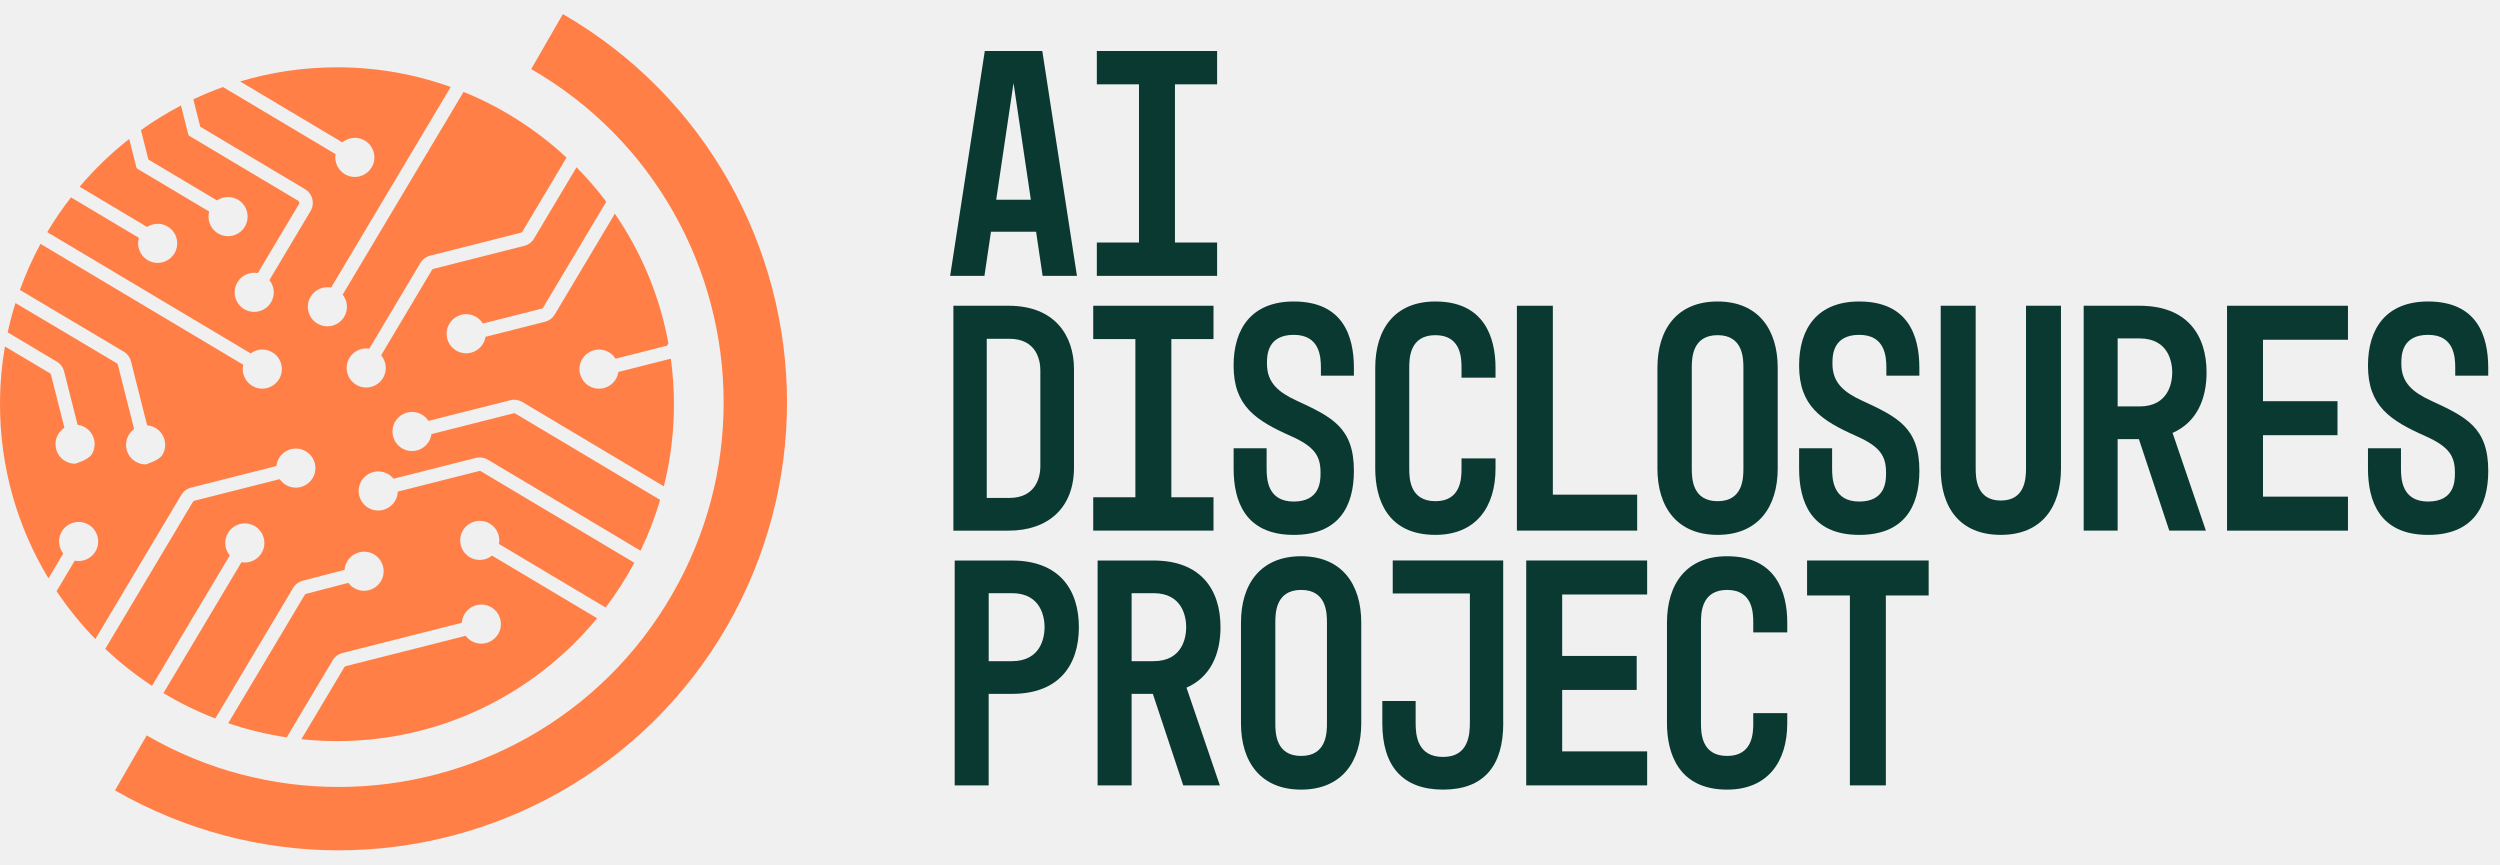
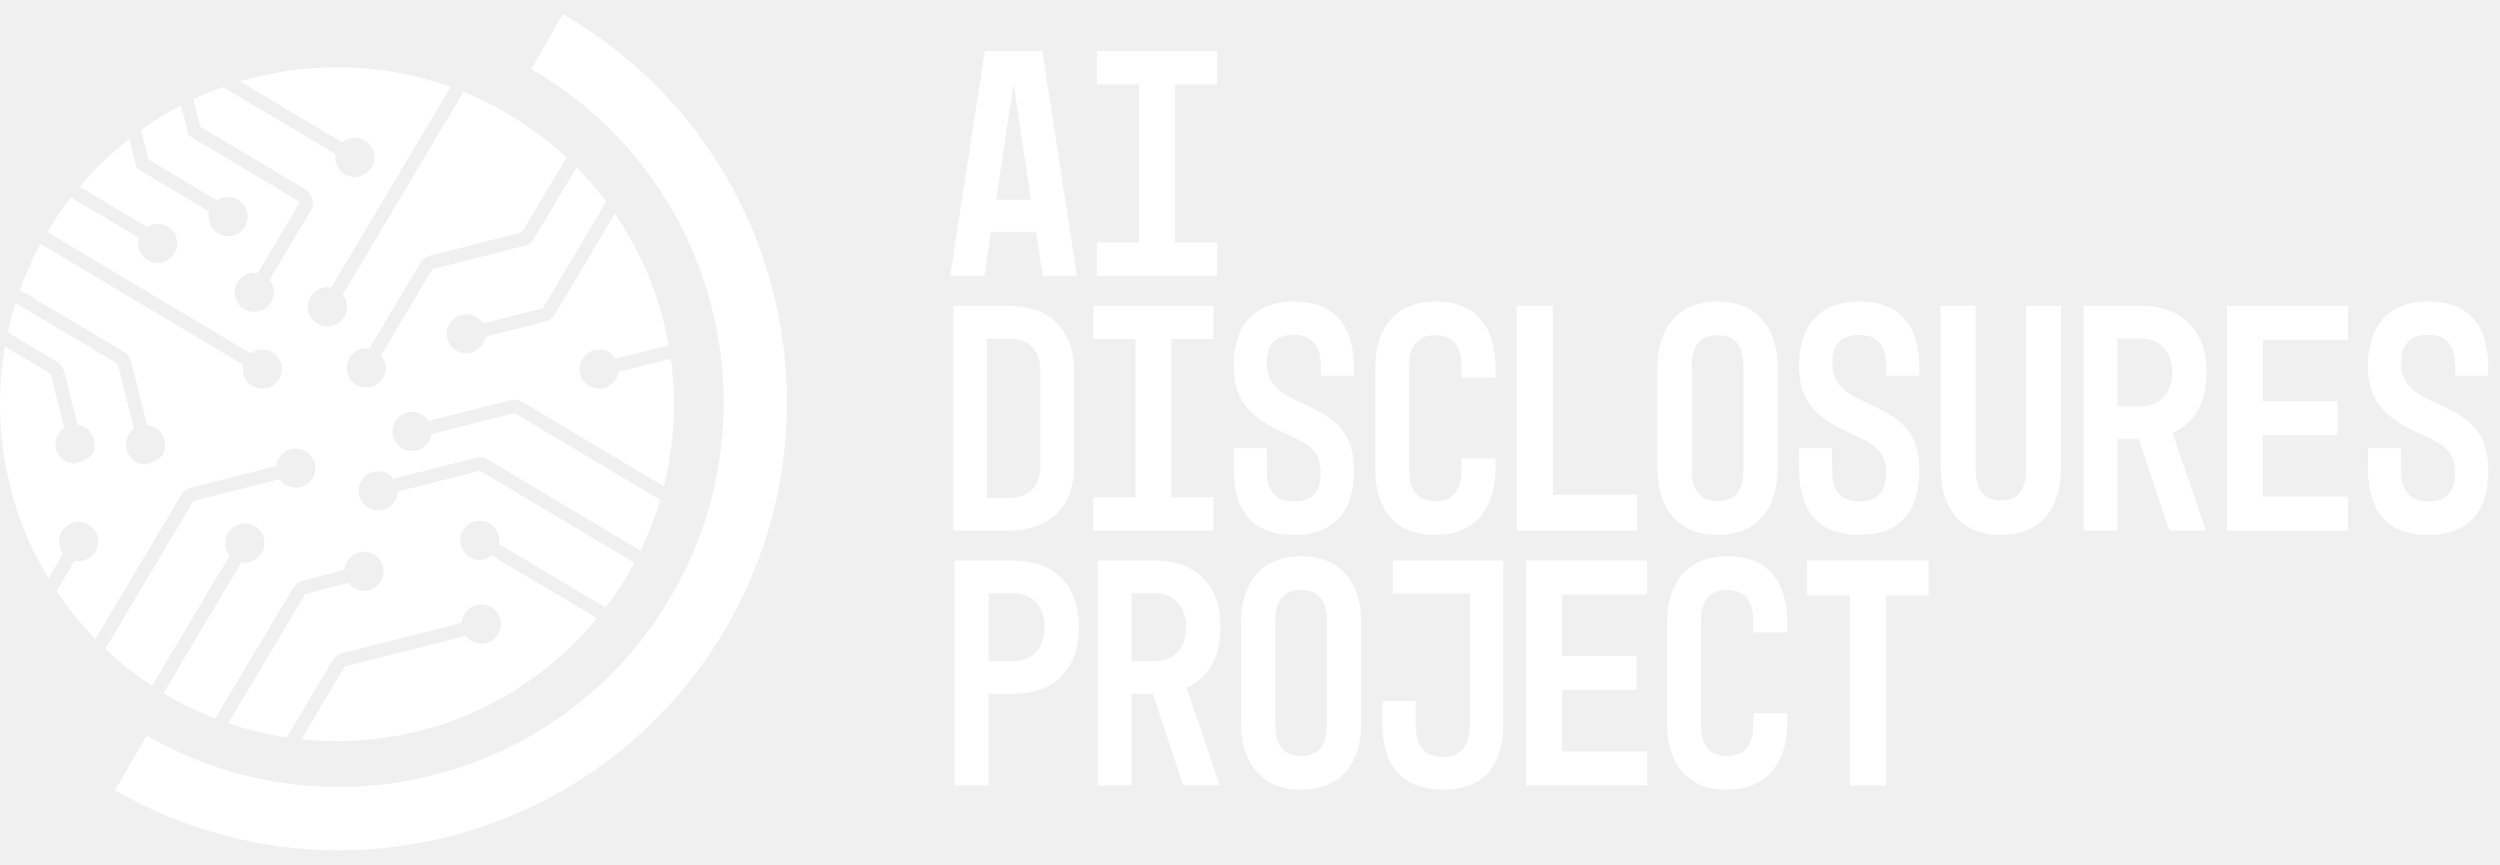
<svg xmlns="http://www.w3.org/2000/svg" id="Layer_1" data-name="Layer 1" viewBox="0 0 922 318.82">
  <defs>
    <style>
      .cls-1 {
-         fill: #ff7f46;
-       }
- 
-       .cls-1, .cls-2 {
+         fill: #fff;
        stroke-width: 0px;
-       }
- 
-       .cls-2 {
-         fill: #0a3931;
      }
    </style>
  </defs>
  <g>
-     <path class="cls-1" d="M181.46,204.91c-1.28,1.03-2.89,1.6-4.54,1.6-1.29,0-2.57-.35-3.68-1.02-3.42-2.04-4.54-6.48-2.5-9.89,1.3-2.17,3.67-3.52,6.2-3.52,1.3,0,2.57.35,3.69,1.02,2.62,1.56,3.95,4.57,3.39,7.51l39.34,23.45c3.94-5.2,7.48-10.72,10.58-16.52l-56.56-33.72c-.15-.09-.3-.13-.47-.13-.08,0-.16,0-.23.03l-29.99,7.59c-.04,1.22-.38,2.39-1.01,3.45-1.29,2.17-3.67,3.52-6.2,3.52-1.3,0-2.57-.35-3.69-1.02-1.66-.99-2.83-2.56-3.3-4.43-.47-1.87-.19-3.81.8-5.46,1.3-2.17,3.67-3.52,6.2-3.52,1.3,0,2.57.35,3.69,1.02.75.45,1.4,1.01,1.93,1.69l30.35-7.68c.48-.12.97-.18,1.46-.18,1.06,0,2.11.29,3.03.84l56.28,33.55c2.9-5.99,5.32-12.25,7.23-18.73l-53.38-31.82c-.15-.09-.31-.13-.47-.13-.08,0-.15,0-.23.03l-30.27,7.66c-.13.96-.45,1.9-.95,2.73-1.29,2.17-3.67,3.52-6.2,3.52-1.3,0-2.57-.35-3.69-1.02-3.42-2.04-4.54-6.48-2.5-9.89,1.3-2.17,3.67-3.52,6.2-3.52,1.3,0,2.57.35,3.69,1.02.96.57,1.76,1.35,2.36,2.28l30.14-7.62c.48-.12.97-.18,1.46-.18,1.06,0,2.11.29,3.03.84l52.18,31.11c2.43-9.7,3.72-19.84,3.72-30.29,0-5.7-.39-11.31-1.14-16.8l-19.35,4.9c-.14.93-.46,1.84-.94,2.65-1.29,2.17-3.67,3.52-6.2,3.52-1.3,0-2.57-.35-3.69-1.02-3.42-2.04-4.54-6.48-2.5-9.89,1.3-2.17,3.67-3.52,6.2-3.52,1.3,0,2.57.35,3.69,1.02.98.59,1.8,1.39,2.4,2.35l18.97-4.8.52-.87c-3.2-17.49-10.05-33.7-19.75-47.81l-22.15,37.15c-.81,1.36-2.1,2.32-3.64,2.71l-21.92,5.55c-.14.9-.46,1.78-.93,2.56-1.29,2.17-3.67,3.52-6.2,3.52-1.3,0-2.57-.35-3.69-1.02-3.42-2.04-4.54-6.48-2.5-9.89,1.3-2.17,3.67-3.52,6.2-3.52,1.3,0,2.57.35,3.69,1.02,1.01.6,1.85,1.43,2.45,2.42l21.68-5.48c.24-.06.44-.21.57-.42l23.2-38.91s.05-.06.08-.1c-3.37-4.48-7.04-8.72-10.98-12.7l-15.66,26.27c-.8,1.34-2.12,2.33-3.64,2.71l-33.43,8.46c-.24.06-.44.21-.57.42l-18.76,31.47c1.97,2.32,2.29,5.71.7,8.37-1.29,2.17-3.67,3.52-6.2,3.52-1.3,0-2.57-.35-3.69-1.02-3.42-2.04-4.54-6.48-2.5-9.89,1.29-2.17,3.67-3.52,6.2-3.52.38,0,.76.03,1.13.09l18.83-31.59c.81-1.36,2.1-2.32,3.64-2.71l33.43-8.46c.24-.06.44-.21.57-.42l16.26-27.28c-10.99-10.23-23.83-18.49-37.97-24.23l-44.57,74.76c1.85,2.32,2.1,5.58.55,8.18-1.29,2.17-3.67,3.52-6.2,3.52-1.3,0-2.57-.35-3.69-1.02-1.66-.99-2.83-2.56-3.3-4.43-.47-1.87-.19-3.81.8-5.46,1.29-2.17,3.67-3.52,6.2-3.52.46,0,.92.04,1.37.13l44.1-73.97c-13.1-4.7-27.22-7.26-41.94-7.26-12.42,0-24.41,1.83-35.72,5.22l37.69,22.47c1.29-1.08,2.94-1.68,4.63-1.68,1.29,0,2.57.35,3.68,1.02,3.42,2.04,4.54,6.48,2.5,9.89-1.29,2.17-3.67,3.52-6.2,3.52h0c-1.3,0-2.57-.35-3.69-1.02-2.57-1.53-3.91-4.49-3.42-7.4l-41.5-24.74c-3.74,1.34-7.39,2.86-10.95,4.54l2.55,10.08,38.61,23.02c1.36.81,2.32,2.1,2.71,3.64.39,1.53.16,3.13-.65,4.49l-15.16,25.42c1.89,2.33,2.15,5.6.59,8.22-1.3,2.17-3.67,3.52-6.2,3.52-1.3,0-2.57-.35-3.69-1.02-1.66-.99-2.83-2.56-3.3-4.43-.47-1.87-.19-3.81.8-5.47,1.29-2.17,3.67-3.52,6.2-3.52.44,0,.88.04,1.32.12l15.16-25.42c.13-.22.16-.46.1-.7-.06-.24-.21-.44-.42-.57l-40.03-23.87c-.23-.14-.39-.36-.46-.61l-2.69-10.64c-5.14,2.69-10.08,5.73-14.76,9.09l2.74,10.84,25.32,15.09c1.19-.81,2.61-1.25,4.07-1.25,1.94,0,3.75.76,5.12,2.13,2.8,2.82,2.78,7.4-.04,10.21-1.36,1.35-3.17,2.09-5.08,2.09h0c-1.94,0-3.76-.76-5.12-2.13-1.83-1.84-2.51-4.49-1.85-6.95l-26.39-15.73c-.23-.14-.39-.36-.46-.61l-2.64-10.43c-6.68,5.24-12.8,11.15-18.27,17.62l24.85,14.82c1.17-.75,2.54-1.16,3.93-1.16,1.29,0,2.57.35,3.68,1.02,3.42,2.04,4.54,6.48,2.5,9.89-1.3,2.17-3.67,3.52-6.2,3.52h0c-1.3,0-2.57-.35-3.69-1.02-2.84-1.69-4.14-5.11-3.23-8.22l-25.04-14.93c-3.17,4.08-6.1,8.36-8.75,12.82l75.01,44.72c1.24-.92,2.74-1.42,4.3-1.42,1.29,0,2.57.35,3.69,1.02,1.66.99,2.83,2.56,3.3,4.43.47,1.87.19,3.81-.8,5.46-1.3,2.17-3.67,3.52-6.2,3.52h0c-1.3,0-2.57-.35-3.69-1.02-2.71-1.61-4.03-4.8-3.34-7.81L14.94,89.94c-2.94,5.43-5.49,11.1-7.6,16.98l38.25,22.74c1.36.81,2.33,2.1,2.72,3.64l5.96,23.57c1.1.09,2.17.42,3.13.99,3.42,2.04,4.54,6.48,2.5,9.89-1.3,2.17-6.2,3.52-6.2,3.52-1.3,0-2.57-.35-3.69-1.02-1.66-.99-2.83-2.56-3.3-4.43s-.19-3.81.8-5.47c.5-.84,1.17-1.57,1.95-2.14l-6-23.7c-.06-.24-.21-.44-.43-.57L5.7,111.76c-1.11,3.54-2.06,7.14-2.86,10.81l18.1,10.79c1.36.81,2.32,2.1,2.71,3.64l4.97,19.66c.97.13,1.92.45,2.76.95,1.66.99,2.83,2.56,3.3,4.43.47,1.87.19,3.81-.8,5.46-1.3,2.17-6.2,3.52-6.2,3.52-1.3,0-2.57-.35-3.69-1.02-1.66-.99-2.83-2.56-3.3-4.43s-.19-3.81.8-5.47c.57-.95,1.34-1.75,2.26-2.35l-4.95-19.55c-.06-.24-.21-.44-.42-.57L1.82,127.78c-1.19,6.92-1.82,14.02-1.82,21.28,0,23.51,6.53,45.5,17.88,64.24l5.45-9.15c-1.83-2.32-2.07-5.57-.53-8.15,1.29-2.17,3.67-3.52,6.2-3.52,1.3,0,2.57.35,3.69,1.02,3.42,2.04,4.54,6.48,2.5,9.89-1.29,2.17-3.67,3.52-6.2,3.52-.47,0-.94-.05-1.41-.14l-6.71,11.25c4.23,6.32,9.02,12.23,14.3,17.66l31.68-53.14c.81-1.36,2.1-2.32,3.64-2.71l31.45-7.96c.11-1.04.44-2.03.97-2.93,1.29-2.17,3.67-3.52,6.2-3.52,1.3,0,2.57.35,3.69,1.02,1.66.99,2.83,2.56,3.3,4.43.47,1.87.19,3.81-.8,5.46-1.29,2.17-3.67,3.52-6.2,3.52-1.3,0-2.57-.35-3.69-1.02-.9-.53-1.66-1.26-2.25-2.12l-31.45,7.96c-.24.06-.44.21-.57.42l-32.31,54.2c5.32,5.04,11.09,9.6,17.23,13.65l28.68-48.1c-1.94-2.33-2.23-5.64-.65-8.3,1.3-2.17,3.67-3.52,6.2-3.52,1.3,0,2.57.35,3.69,1.02,1.66.99,2.83,2.56,3.3,4.43.47,1.87.19,3.81-.8,5.47-1.29,2.17-3.67,3.52-6.2,3.52h0c-.41,0-.82-.04-1.23-.1l-28.77,48.26c6.05,3.64,12.44,6.78,19.11,9.36l28.69-48.12c.8-1.35,2.08-2.31,3.6-2.7l15.4-4c.08-1.12.42-2.21,1-3.18,1.29-2.17,3.67-3.52,6.2-3.52,1.3,0,2.57.35,3.69,1.02,3.42,2.04,4.54,6.48,2.5,9.89-1.29,2.17-3.67,3.52-6.2,3.52-1.3,0-2.57-.35-3.69-1.02-.82-.49-1.54-1.14-2.11-1.91l-15.54,4.03c-.24.06-.44.21-.56.42l-28.2,47.3c6.93,2.36,14.15,4.12,21.57,5.23l16.94-28.41c.81-1.36,2.1-2.32,3.64-2.71l44-11.13c.07-1.14.41-2.24,1-3.22,1.29-2.17,3.67-3.52,6.2-3.52,1.3,0,2.57.35,3.69,1.02,3.42,2.04,4.54,6.48,2.5,9.89-1.3,2.17-3.67,3.52-6.2,3.52h0c-1.3,0-2.57-.35-3.69-1.02-.81-.48-1.52-1.12-2.08-1.87l-44.2,11.18c-.24.06-.44.21-.57.42l-15.82,26.54c4.3.45,8.67.69,13.09.69,38.65,0,73.17-17.64,95.97-45.31l-38.78-23.12Z" />
+     <path class="cls-1" d="M181.46,204.9c-1.28,1.03-2.89,1.6-4.54,1.6-1.29,0-2.57-.35-3.68-1.02-3.42-2.04-4.54-6.48-2.5-9.89,1.3-2.17,3.67-3.52,6.2-3.52,1.3,0,2.57.35,3.69,1.02,2.62,1.56,3.95,4.57,3.39,7.51l39.34,23.45c3.94-5.2,7.48-10.72,10.58-16.52l-56.56-33.72c-.15-.09-.3-.13-.47-.13-.08,0-.16,0-.23.03l-29.99,7.59c-.04,1.22-.38,2.39-1.01,3.45-1.29,2.17-3.67,3.52-6.2,3.52-1.3,0-2.57-.35-3.69-1.02-1.66-.99-2.83-2.56-3.3-4.43-.47-1.87-.19-3.81.8-5.46,1.3-2.17,3.67-3.52,6.2-3.52,1.3,0,2.57.35,3.69,1.02.75.45,1.4,1.01,1.93,1.69l30.35-7.68c.48-.12.97-.18,1.46-.18,1.06,0,2.11.29,3.03.84l56.28,33.55c2.9-5.99,5.32-12.25,7.23-18.73l-53.38-31.82c-.15-.09-.31-.13-.47-.13-.08,0-.15,0-.23.03l-30.27,7.66c-.13.96-.45,1.9-.95,2.73-1.29,2.17-3.67,3.52-6.2,3.52-1.3,0-2.57-.35-3.69-1.02-3.42-2.04-4.54-6.48-2.5-9.89,1.3-2.17,3.67-3.52,6.2-3.52,1.3,0,2.57.35,3.69,1.02.96.57,1.76,1.35,2.36,2.28l30.14-7.62c.48-.12.97-.18,1.46-.18,1.06,0,2.11.29,3.03.84l52.18,31.11c2.43-9.7,3.72-19.84,3.72-30.29,0-5.7-.39-11.31-1.14-16.8l-19.35,4.9c-.14.93-.46,1.84-.94,2.65-1.29,2.17-3.67,3.52-6.2,3.52-1.3,0-2.57-.35-3.69-1.02-3.42-2.04-4.54-6.48-2.5-9.89,1.3-2.17,3.67-3.52,6.2-3.52,1.3,0,2.57.35,3.69,1.02.98.59,1.8,1.39,2.4,2.35l18.97-4.8.52-.87c-3.2-17.49-10.05-33.7-19.75-47.81l-22.15,37.15c-.81,1.36-2.1,2.32-3.64,2.71l-21.92,5.55c-.14.9-.46,1.78-.93,2.56-1.29,2.17-3.67,3.52-6.2,3.52-1.3,0-2.57-.35-3.69-1.02-3.42-2.04-4.54-6.48-2.5-9.89,1.3-2.17,3.67-3.52,6.2-3.52,1.3,0,2.57.35,3.69,1.02,1.01.6,1.85,1.43,2.45,2.42l21.68-5.48c.24-.06.44-.21.57-.42l23.2-38.91s.05-.06.08-.1c-3.37-4.48-7.04-8.72-10.98-12.7l-15.66,26.27c-.8,1.34-2.12,2.33-3.64,2.71l-33.43,8.46c-.24.06-.44.21-.57.42l-18.76,31.47c1.97,2.32,2.29,5.71.7,8.37-1.29,2.17-3.67,3.52-6.2,3.52-1.3,0-2.57-.35-3.69-1.02-3.42-2.04-4.54-6.48-2.5-9.89,1.29-2.17,3.67-3.52,6.2-3.52.38,0,.76.03,1.13.09l18.83-31.59c.81-1.36,2.1-2.32,3.64-2.71l33.43-8.46c.24-.06.44-.21.57-.42l16.26-27.28c-10.99-10.23-23.83-18.49-37.97-24.23l-44.57,74.76c1.85,2.32,2.1,5.58.55,8.18-1.29,2.17-3.67,3.52-6.2,3.52-1.3,0-2.57-.35-3.69-1.02-1.66-.99-2.83-2.56-3.3-4.43-.47-1.87-.19-3.81.8-5.46,1.29-2.17,3.67-3.52,6.2-3.52.46,0,.92.04,1.37.13l44.1-73.97c-13.1-4.7-27.22-7.26-41.94-7.26-12.42,0-24.41,1.83-35.72,5.22l37.69,22.47c1.29-1.08,2.94-1.68,4.63-1.68,1.29,0,2.57.35,3.68,1.02,3.42,2.04,4.54,6.48,2.5,9.89-1.29,2.17-3.67,3.52-6.2,3.52h0c-1.3,0-2.57-.35-3.69-1.02-2.57-1.53-3.91-4.49-3.42-7.4l-41.5-24.74c-3.74,1.34-7.39,2.86-10.95,4.54l2.55,10.08,38.61,23.02c1.36.81,2.32,2.1,2.71,3.64.39,1.53.16,3.13-.65,4.49l-15.16,25.42c1.89,2.33,2.15,5.6.59,8.22-1.3,2.17-3.67,3.52-6.2,3.52-1.3,0-2.57-.35-3.69-1.02-1.66-.99-2.83-2.56-3.3-4.43-.47-1.87-.19-3.81.8-5.47,1.29-2.17,3.67-3.52,6.2-3.52.44,0,.88.04,1.32.12l15.16-25.42c.13-.22.16-.46.1-.7-.06-.24-.21-.44-.42-.57l-40.03-23.87c-.23-.14-.39-.36-.46-.61l-2.69-10.64c-5.14,2.69-10.08,5.73-14.76,9.09l2.74,10.84,25.32,15.09c1.19-.81,2.61-1.25,4.07-1.25,1.94,0,3.75.76,5.12,2.13,2.8,2.82,2.78,7.4-.04,10.21-1.36,1.35-3.17,2.09-5.08,2.09h0c-1.94,0-3.76-.76-5.12-2.13-1.83-1.84-2.51-4.49-1.85-6.95l-26.39-15.73c-.23-.14-.39-.36-.46-.61l-2.64-10.43c-6.68,5.24-12.8,11.15-18.27,17.62l24.85,14.82c1.17-.75,2.54-1.16,3.93-1.16,1.29,0,2.57.35,3.68,1.02,3.42,2.04,4.54,6.48,2.5,9.89-1.3,2.17-3.67,3.52-6.2,3.52h0c-1.3,0-2.57-.35-3.69-1.02-2.84-1.69-4.14-5.11-3.23-8.22l-25.04-14.93c-3.17,4.08-6.1,8.36-8.75,12.82l75.01,44.72c1.24-.92,2.74-1.42,4.3-1.42,1.29,0,2.57.35,3.69,1.02,1.66.99,2.83,2.56,3.3,4.43.47,1.87.19,3.81-.8,5.46-1.3,2.17-3.67,3.52-6.2,3.52h0c-1.3,0-2.57-.35-3.69-1.02-2.71-1.61-4.03-4.8-3.34-7.81L14.94,89.94c-2.94,5.43-5.49,11.1-7.6,16.98l38.25,22.74c1.36.81,2.33,2.1,2.72,3.64l5.96,23.57c1.1.09,2.17.42,3.13.99,3.42,2.04,4.54,6.48,2.5,9.89-1.3,2.17-6.2,3.52-6.2,3.52-1.3,0-2.57-.35-3.69-1.02-1.66-.99-2.83-2.56-3.3-4.43s-.19-3.81.8-5.47c.5-.84,1.17-1.57,1.95-2.14l-6-23.7c-.06-.24-.21-.44-.43-.57L5.7,111.76c-1.11,3.54-2.06,7.14-2.86,10.81l18.1,10.79c1.36.81,2.32,2.1,2.71,3.64l4.97,19.66c.97.13,1.92.45,2.76.95,1.66.99,2.83,2.56,3.3,4.43.47,1.87.19,3.81-.8,5.46-1.3,2.17-6.2,3.52-6.2,3.52-1.3,0-2.57-.35-3.69-1.02-1.66-.99-2.83-2.56-3.3-4.43s-.19-3.81.8-5.47c.57-.95,1.34-1.75,2.26-2.35l-4.95-19.55c-.06-.24-.21-.44-.42-.57L1.82,127.78c-1.19,6.92-1.82,14.02-1.82,21.28,0,23.51,6.53,45.5,17.88,64.24l5.45-9.15c-1.83-2.32-2.07-5.57-.53-8.15,1.29-2.17,3.67-3.52,6.2-3.52,1.3,0,2.57.35,3.69,1.02,3.42,2.04,4.54,6.48,2.5,9.89-1.29,2.17-3.67,3.52-6.2,3.52-.47,0-.94-.05-1.41-.14l-6.71,11.25c4.23,6.32,9.02,12.23,14.3,17.66l31.68-53.14c.81-1.36,2.1-2.32,3.64-2.71l31.45-7.96c.11-1.04.44-2.03.97-2.93,1.29-2.17,3.67-3.52,6.2-3.52,1.3,0,2.57.35,3.69,1.02,1.66.99,2.83,2.56,3.3,4.43.47,1.87.19,3.81-.8,5.46-1.29,2.17-3.67,3.52-6.2,3.52-1.3,0-2.57-.35-3.69-1.02-.9-.53-1.66-1.26-2.25-2.12l-31.45,7.96c-.24.06-.44.21-.57.42l-32.31,54.2c5.32,5.04,11.09,9.6,17.23,13.65l28.68-48.1c-1.94-2.33-2.23-5.64-.65-8.3,1.3-2.17,3.67-3.52,6.2-3.52,1.3,0,2.57.35,3.69,1.02,1.66.99,2.83,2.56,3.3,4.43.47,1.87.19,3.81-.8,5.47-1.29,2.17-3.67,3.52-6.2,3.52h0c-.41,0-.82-.04-1.23-.1l-28.77,48.26c6.05,3.64,12.44,6.78,19.11,9.36l28.69-48.12c.8-1.35,2.08-2.31,3.6-2.7l15.4-4c.08-1.12.42-2.21,1-3.18,1.29-2.17,3.67-3.52,6.2-3.52,1.3,0,2.57.35,3.69,1.02,3.42,2.04,4.54,6.48,2.5,9.89-1.29,2.17-3.67,3.52-6.2,3.52-1.3,0-2.57-.35-3.69-1.02-.82-.49-1.54-1.14-2.11-1.91l-15.54,4.03c-.24.06-.44.21-.56.42l-28.2,47.3c6.93,2.36,14.15,4.12,21.57,5.23l16.94-28.41c.81-1.36,2.1-2.32,3.64-2.71l44-11.13c.07-1.14.41-2.24,1-3.22,1.29-2.17,3.67-3.52,6.2-3.52,1.3,0,2.57.35,3.69,1.02,3.42,2.04,4.54,6.48,2.5,9.89-1.3,2.17-3.67,3.52-6.2,3.52h0c-1.3,0-2.57-.35-3.69-1.02-.81-.48-1.52-1.12-2.08-1.87l-44.2,11.18c-.24.06-.44.21-.57.42l-15.82,26.54c4.3.45,8.67.69,13.09.69,38.65,0,73.17-17.64,95.97-45.31l-38.78-23.12Z" />
    <g>
-       <path class="cls-2" d="M350.41,101.74l12.78-82.93h21.21l12.78,82.93h-12.66l-2.41-16.27h-16.64l-2.41,16.27h-12.66ZM380.18,73.66l-6.39-43.03-6.39,43.03h12.78Z" />
-       <path class="cls-2" d="M448.87,18.81v12.29h-15.55v58.34h15.55v12.3h-44.36v-12.3h15.55V31.1h-15.55v-12.29h44.36Z" />
-       <path class="cls-2" d="M351.61,112.76h20.37c17,0,24.11,10.97,24.11,23.39v36.28c0,14.83-9.52,23.27-24.11,23.27h-20.37v-82.93ZM363.91,183.64h8.32c10.13,0,11.45-8.2,11.45-11.57v-35.56c0-3.5-1.33-11.57-11.45-11.57h-8.32v58.71Z" />
-       <path class="cls-2" d="M447.54,112.76v12.29h-15.55v58.34h15.55v12.3h-44.36v-12.3h15.55v-58.34h-15.55v-12.29h44.36Z" />
-       <path class="cls-2" d="M477.14,111.19c18.08,0,22.18,12.66,22.18,24.47v2.89h-12.17v-2.89c0-3.98-.36-12.17-10.01-12.17s-9.88,7.47-9.88,10.25v.48c0,6.99,4.34,10.49,10.85,13.5,13.02,6.03,21.21,9.88,21.21,25.92,0,13.38-5.79,23.63-22.18,23.63-18.08,0-22.18-12.66-22.18-24.47v-7.47h12.17v7.47c0,3.98.36,12.17,10,12.17s9.88-7.47,9.88-10.25v-.48c0-6.03-2.17-9.52-10.85-13.38-13.02-5.79-21.21-11.09-21.21-26.04,0-13.74,6.75-23.63,22.18-23.63Z" />
-       <path class="cls-2" d="M529.37,111.19c17.96,0,22.18,13.14,22.18,24.47v3.62h-12.54v-3.62c0-3.5-.12-12.05-9.64-12.05s-9.64,8.56-9.64,12.05v37.13c0,3.5.12,12.05,9.64,12.05s9.64-8.56,9.64-12.05v-3.74h12.54v3.74c0,14.22-7.23,24.47-22.18,24.47-17.84,0-22.18-13.26-22.18-24.47v-37.13c0-14.34,7.23-24.47,22.18-24.47Z" />
-       <path class="cls-2" d="M559.43,112.76h13.26v69.67h31.1v13.26h-44.36v-82.93Z" />
-       <path class="cls-2" d="M611.26,172.79v-37.13c0-14.22,7.23-24.47,22.18-24.47s22.18,10.25,22.18,24.47v37.13c0,14.22-7.23,24.47-22.18,24.47s-22.18-10.25-22.18-24.47ZM642.97,135.66c0-3.5-.12-12.05-9.52-12.05s-9.52,8.56-9.52,12.05v37.13c0,3.5.12,12.05,9.52,12.05s9.52-8.56,9.52-12.05v-37.13Z" />
-       <path class="cls-2" d="M685.68,111.19c18.08,0,22.18,12.66,22.18,24.47v2.89h-12.17v-2.89c0-3.98-.36-12.17-10-12.17s-9.88,7.47-9.88,10.25v.48c0,6.99,4.34,10.49,10.85,13.5,13.02,6.03,21.21,9.88,21.21,25.92,0,13.38-5.79,23.63-22.18,23.63-18.08,0-22.18-12.66-22.18-24.47v-7.47h12.17v7.47c0,3.98.36,12.17,10.01,12.17s9.88-7.47,9.88-10.25v-.48c0-6.03-2.17-9.52-10.85-13.38-13.02-5.79-21.21-11.09-21.21-26.04,0-13.74,6.75-23.63,22.18-23.63Z" />
-       <path class="cls-2" d="M715.73,172.79v-60.03h12.9v60.03c0,3.5.24,11.81,9.28,11.81s9.28-8.32,9.28-11.81v-60.03h12.9v60.03c0,14.22-7.11,24.47-22.18,24.47s-22.18-10-22.18-24.47Z" />
-       <path class="cls-2" d="M768.46,195.69v-82.93h20.61c17.48,0,24.71,10.73,24.71,24.59,0,10-3.74,18.44-12.54,22.3l12.29,36.04h-13.5l-11.21-33.75h-7.84v33.75h-12.54ZM780.99,149.89h8.08c10.85,0,12.05-9.04,12.05-12.54s-1.21-12.54-12.05-12.54h-8.08v25.07Z" />
-       <path class="cls-2" d="M821.33,112.76h44.6v12.54h-31.34v22.66h27.48v12.54h-27.48v22.66h31.34v12.54h-44.6v-82.93Z" />
-       <path class="cls-2" d="M895.48,111.19c18.08,0,22.18,12.66,22.18,24.47v2.89h-12.17v-2.89c0-3.98-.36-12.17-10-12.17s-9.88,7.47-9.88,10.25v.48c0,6.99,4.34,10.49,10.85,13.5,13.02,6.03,21.21,9.88,21.21,25.92,0,13.38-5.79,23.63-22.18,23.63-18.08,0-22.18-12.66-22.18-24.47v-7.47h12.17v7.47c0,3.98.36,12.17,10.01,12.17s9.88-7.47,9.88-10.25v-.48c0-6.03-2.17-9.52-10.85-13.38-13.02-5.79-21.21-11.09-21.21-26.04,0-13.74,6.75-23.63,22.18-23.63Z" />
-       <path class="cls-2" d="M352.09,289.65v-82.93h21.09c17.48,0,24.71,10.73,24.71,24.59s-7.23,24.59-24.71,24.59h-8.56v33.75h-12.54ZM364.63,243.84h8.56c10.85,0,12.05-9.04,12.05-12.54s-1.21-12.54-12.05-12.54h-8.56v25.07Z" />
-       <path class="cls-2" d="M404.8,289.65v-82.93h20.61c17.48,0,24.71,10.73,24.71,24.59,0,10.01-3.74,18.44-12.54,22.3l12.3,36.04h-13.5l-11.21-33.75h-7.83v33.75h-12.54ZM417.34,243.84h8.08c10.85,0,12.05-9.04,12.05-12.54s-1.21-12.54-12.05-12.54h-8.08v25.07Z" />
-       <path class="cls-2" d="M457.67,266.74v-37.13c0-14.22,7.23-24.47,22.18-24.47s22.18,10.25,22.18,24.47v37.13c0,14.22-7.23,24.47-22.18,24.47s-22.18-10.25-22.18-24.47ZM489.38,229.61c0-3.5-.12-12.05-9.52-12.05s-9.52,8.56-9.52,12.05v37.13c0,3.5.12,12.05,9.52,12.05s9.52-8.56,9.52-12.05v-37.13Z" />
-       <path class="cls-2" d="M554.4,266.74c0,15.67-7.11,24.47-22.18,24.47s-22.42-8.8-22.42-24.47v-8.2h12.29v8.2c0,4.34.6,12.42,10.12,12.42s9.88-8.44,9.88-12.78v-47.5h-28.45v-12.17h40.74v60.03Z" />
-       <path class="cls-2" d="M562.87,206.71h44.6v12.54h-31.34v22.66h27.48v12.54h-27.48v22.66h31.34v12.54h-44.6v-82.93Z" />
-       <path class="cls-2" d="M636.96,205.14c17.96,0,22.18,13.14,22.18,24.47v3.62h-12.54v-3.62c0-3.5-.12-12.05-9.64-12.05s-9.64,8.56-9.64,12.05v37.13c0,3.5.12,12.05,9.64,12.05s9.64-8.56,9.64-12.05v-3.74h12.54v3.74c0,14.22-7.23,24.47-22.18,24.47-17.84,0-22.18-13.26-22.18-24.47v-37.13c0-14.34,7.23-24.47,22.18-24.47Z" />
-       <path class="cls-2" d="M666.45,206.71h44.84v12.9h-15.79v70.04h-13.26v-70.04h-15.79v-12.9Z" />
+       <path class="cls-1" d="M350.41,101.74l12.78-82.93h21.22l12.78,82.93h-12.66l-2.41-16.27h-16.64l-2.41,16.27h-12.66ZM380.18,73.65l-6.39-43.03-6.39,43.03h12.78Z" />
+       <path class="cls-1" d="M448.87,18.81v12.3h-15.55v58.34h15.55v12.29h-44.36v-12.29h15.55V31.1h-15.55v-12.3h44.36Z" />
+       <path class="cls-1" d="M351.61,112.76h20.37c17,0,24.11,10.97,24.11,23.39v36.28c0,14.83-9.52,23.26-24.11,23.26h-20.37v-82.93ZM363.91,183.64h8.32c10.13,0,11.45-8.2,11.45-11.57v-35.56c0-3.5-1.33-11.57-11.45-11.57h-8.32v58.71Z" />
+       <path class="cls-1" d="M447.54,112.76v12.3h-15.55v58.34h15.55v12.29h-44.36v-12.29h15.55v-58.34h-15.55v-12.3h44.36Z" />
+       <path class="cls-1" d="M477.14,111.19c18.08,0,22.18,12.66,22.18,24.47v2.89h-12.17v-2.89c0-3.98-.36-12.17-10-12.17s-9.88,7.47-9.88,10.25v.48c0,6.99,4.34,10.49,10.85,13.5,13.02,6.03,21.22,9.88,21.22,25.92,0,13.38-5.79,23.63-22.18,23.63-18.08,0-22.18-12.66-22.18-24.47v-7.47h12.18v7.47c0,3.98.36,12.17,10.01,12.17s9.88-7.47,9.88-10.25v-.48c0-6.03-2.17-9.52-10.85-13.38-13.02-5.79-21.22-11.09-21.22-26.04,0-13.74,6.75-23.63,22.18-23.63Z" />
+       <path class="cls-1" d="M529.37,111.19c17.96,0,22.18,13.14,22.18,24.47v3.62h-12.54v-3.62c0-3.5-.12-12.05-9.64-12.05s-9.64,8.56-9.64,12.05v37.13c0,3.5.12,12.05,9.64,12.05s9.64-8.56,9.64-12.05v-3.74h12.54v3.74c0,14.22-7.23,24.47-22.18,24.47-17.84,0-22.18-13.26-22.18-24.47v-37.13c0-14.34,7.23-24.47,22.18-24.47Z" />
+       <path class="cls-1" d="M559.43,112.76h13.26v69.67h31.1v13.26h-44.36v-82.93Z" />
+       <path class="cls-1" d="M611.26,172.79v-37.13c0-14.22,7.23-24.47,22.18-24.47s22.18,10.25,22.18,24.47v37.13c0,14.22-7.23,24.47-22.18,24.47s-22.18-10.25-22.18-24.47ZM642.97,135.66c0-3.5-.12-12.05-9.52-12.05s-9.52,8.56-9.52,12.05v37.13c0,3.5.12,12.05,9.52,12.05s9.52-8.56,9.52-12.05v-37.13Z" />
+       <path class="cls-1" d="M685.68,111.19c18.08,0,22.18,12.66,22.18,24.47v2.89h-12.18v-2.89c0-3.98-.36-12.17-10.01-12.17s-9.88,7.47-9.88,10.25v.48c0,6.99,4.34,10.49,10.85,13.5,13.02,6.03,21.22,9.88,21.22,25.92,0,13.38-5.79,23.63-22.18,23.63-18.08,0-22.18-12.66-22.18-24.47v-7.47h12.17v7.47c0,3.98.36,12.17,10,12.17s9.88-7.47,9.88-10.25v-.48c0-6.03-2.17-9.52-10.85-13.38-13.02-5.79-21.22-11.09-21.22-26.04,0-13.74,6.75-23.63,22.18-23.63Z" />
+       <path class="cls-1" d="M715.73,172.79v-60.03h12.9v60.03c0,3.5.24,11.81,9.28,11.81s9.28-8.32,9.28-11.81v-60.03h12.9v60.03c0,14.22-7.11,24.47-22.18,24.47s-22.18-10-22.18-24.47Z" />
+       <path class="cls-1" d="M768.46,195.69v-82.93h20.61c17.48,0,24.71,10.73,24.71,24.59,0,10-3.74,18.44-12.54,22.3l12.3,36.04h-13.5l-11.21-33.75h-7.84v33.75h-12.54ZM780.99,149.89h8.08c10.85,0,12.05-9.04,12.05-12.54s-1.21-12.54-12.05-12.54h-8.08v25.07Z" />
+       <path class="cls-1" d="M821.33,112.76h44.6v12.54h-31.34v22.66h27.48v12.54h-27.48v22.66h31.34v12.54h-44.6v-82.93Z" />
+       <path class="cls-1" d="M895.48,111.19c18.08,0,22.18,12.66,22.18,24.47v2.89h-12.18v-2.89c0-3.98-.36-12.17-10.01-12.17s-9.88,7.47-9.88,10.25v.48c0,6.99,4.34,10.49,10.85,13.5,13.02,6.03,21.22,9.88,21.22,25.92,0,13.38-5.79,23.63-22.18,23.63-18.08,0-22.18-12.66-22.18-24.47v-7.47h12.17v7.47c0,3.98.36,12.17,10,12.17s9.88-7.47,9.88-10.25v-.48c0-6.03-2.17-9.52-10.85-13.38-13.02-5.79-21.22-11.09-21.22-26.04,0-13.74,6.75-23.63,22.18-23.63Z" />
+       <path class="cls-1" d="M352.09,289.65v-82.93h21.1c17.48,0,24.71,10.73,24.71,24.59s-7.23,24.59-24.71,24.59h-8.56v33.75h-12.54ZM364.63,243.84h8.56c10.85,0,12.05-9.04,12.05-12.54s-1.21-12.54-12.05-12.54h-8.56v25.07Z" />
+       <path class="cls-1" d="M404.8,289.65v-82.93h20.61c17.48,0,24.71,10.73,24.71,24.59,0,10-3.74,18.44-12.54,22.3l12.3,36.04h-13.5l-11.21-33.75h-7.84v33.75h-12.54ZM417.34,243.84h8.08c10.85,0,12.05-9.04,12.05-12.54s-1.21-12.54-12.05-12.54h-8.08v25.07Z" />
+       <path class="cls-1" d="M457.67,266.74v-37.13c0-14.22,7.23-24.47,22.18-24.47s22.18,10.25,22.18,24.47v37.13c0,14.22-7.23,24.47-22.18,24.47s-22.18-10.25-22.18-24.47ZM489.37,229.61c0-3.5-.12-12.05-9.52-12.05s-9.52,8.56-9.52,12.05v37.13c0,3.5.12,12.05,9.52,12.05s9.52-8.56,9.52-12.05v-37.13Z" />
+       <path class="cls-1" d="M554.4,266.74c0,15.67-7.11,24.47-22.18,24.47s-22.42-8.8-22.42-24.47v-8.2h12.3v8.2c0,4.34.6,12.42,10.13,12.42s9.88-8.44,9.88-12.78v-47.49h-28.45v-12.17h40.74v60.03Z" />
+       <path class="cls-1" d="M562.87,206.71h44.6v12.54h-31.34v22.66h27.48v12.54h-27.48v22.66h31.34v12.54h-44.6v-82.93Z" />
+       <path class="cls-1" d="M636.96,205.14c17.96,0,22.18,13.14,22.18,24.47v3.62h-12.54v-3.62c0-3.5-.12-12.05-9.64-12.05s-9.64,8.56-9.64,12.05v37.13c0,3.5.12,12.05,9.64,12.05s9.64-8.56,9.64-12.05v-3.74h12.54v3.74c0,14.22-7.23,24.47-22.18,24.47-17.84,0-22.18-13.26-22.18-24.47v-37.13c0-14.34,7.23-24.47,22.18-24.47Z" />
+       <path class="cls-1" d="M666.45,206.71h44.84v12.9h-15.79v70.04h-13.26v-70.04h-15.79v-12.9Z" />
    </g>
  </g>
  <path class="cls-1" d="M124.93,313.61c-28.02,0-56.47-7.18-82.52-22.11h0l11.69-20.28c22.39,12.96,46.75,19.01,70.83,19.01h0c49.01,0,96.75-25.49,122.94-70.98h0c12.96-22.39,19.01-46.75,19.01-70.83h0c0-49.01-25.49-96.75-70.98-122.94h0l11.69-20.28c52.95,30.56,82.66,86.18,82.66,143.22h0c0,28.02-7.18,56.47-22.11,82.52h0c-30.56,52.95-86.18,82.66-143.22,82.66h0Z" />
</svg>
